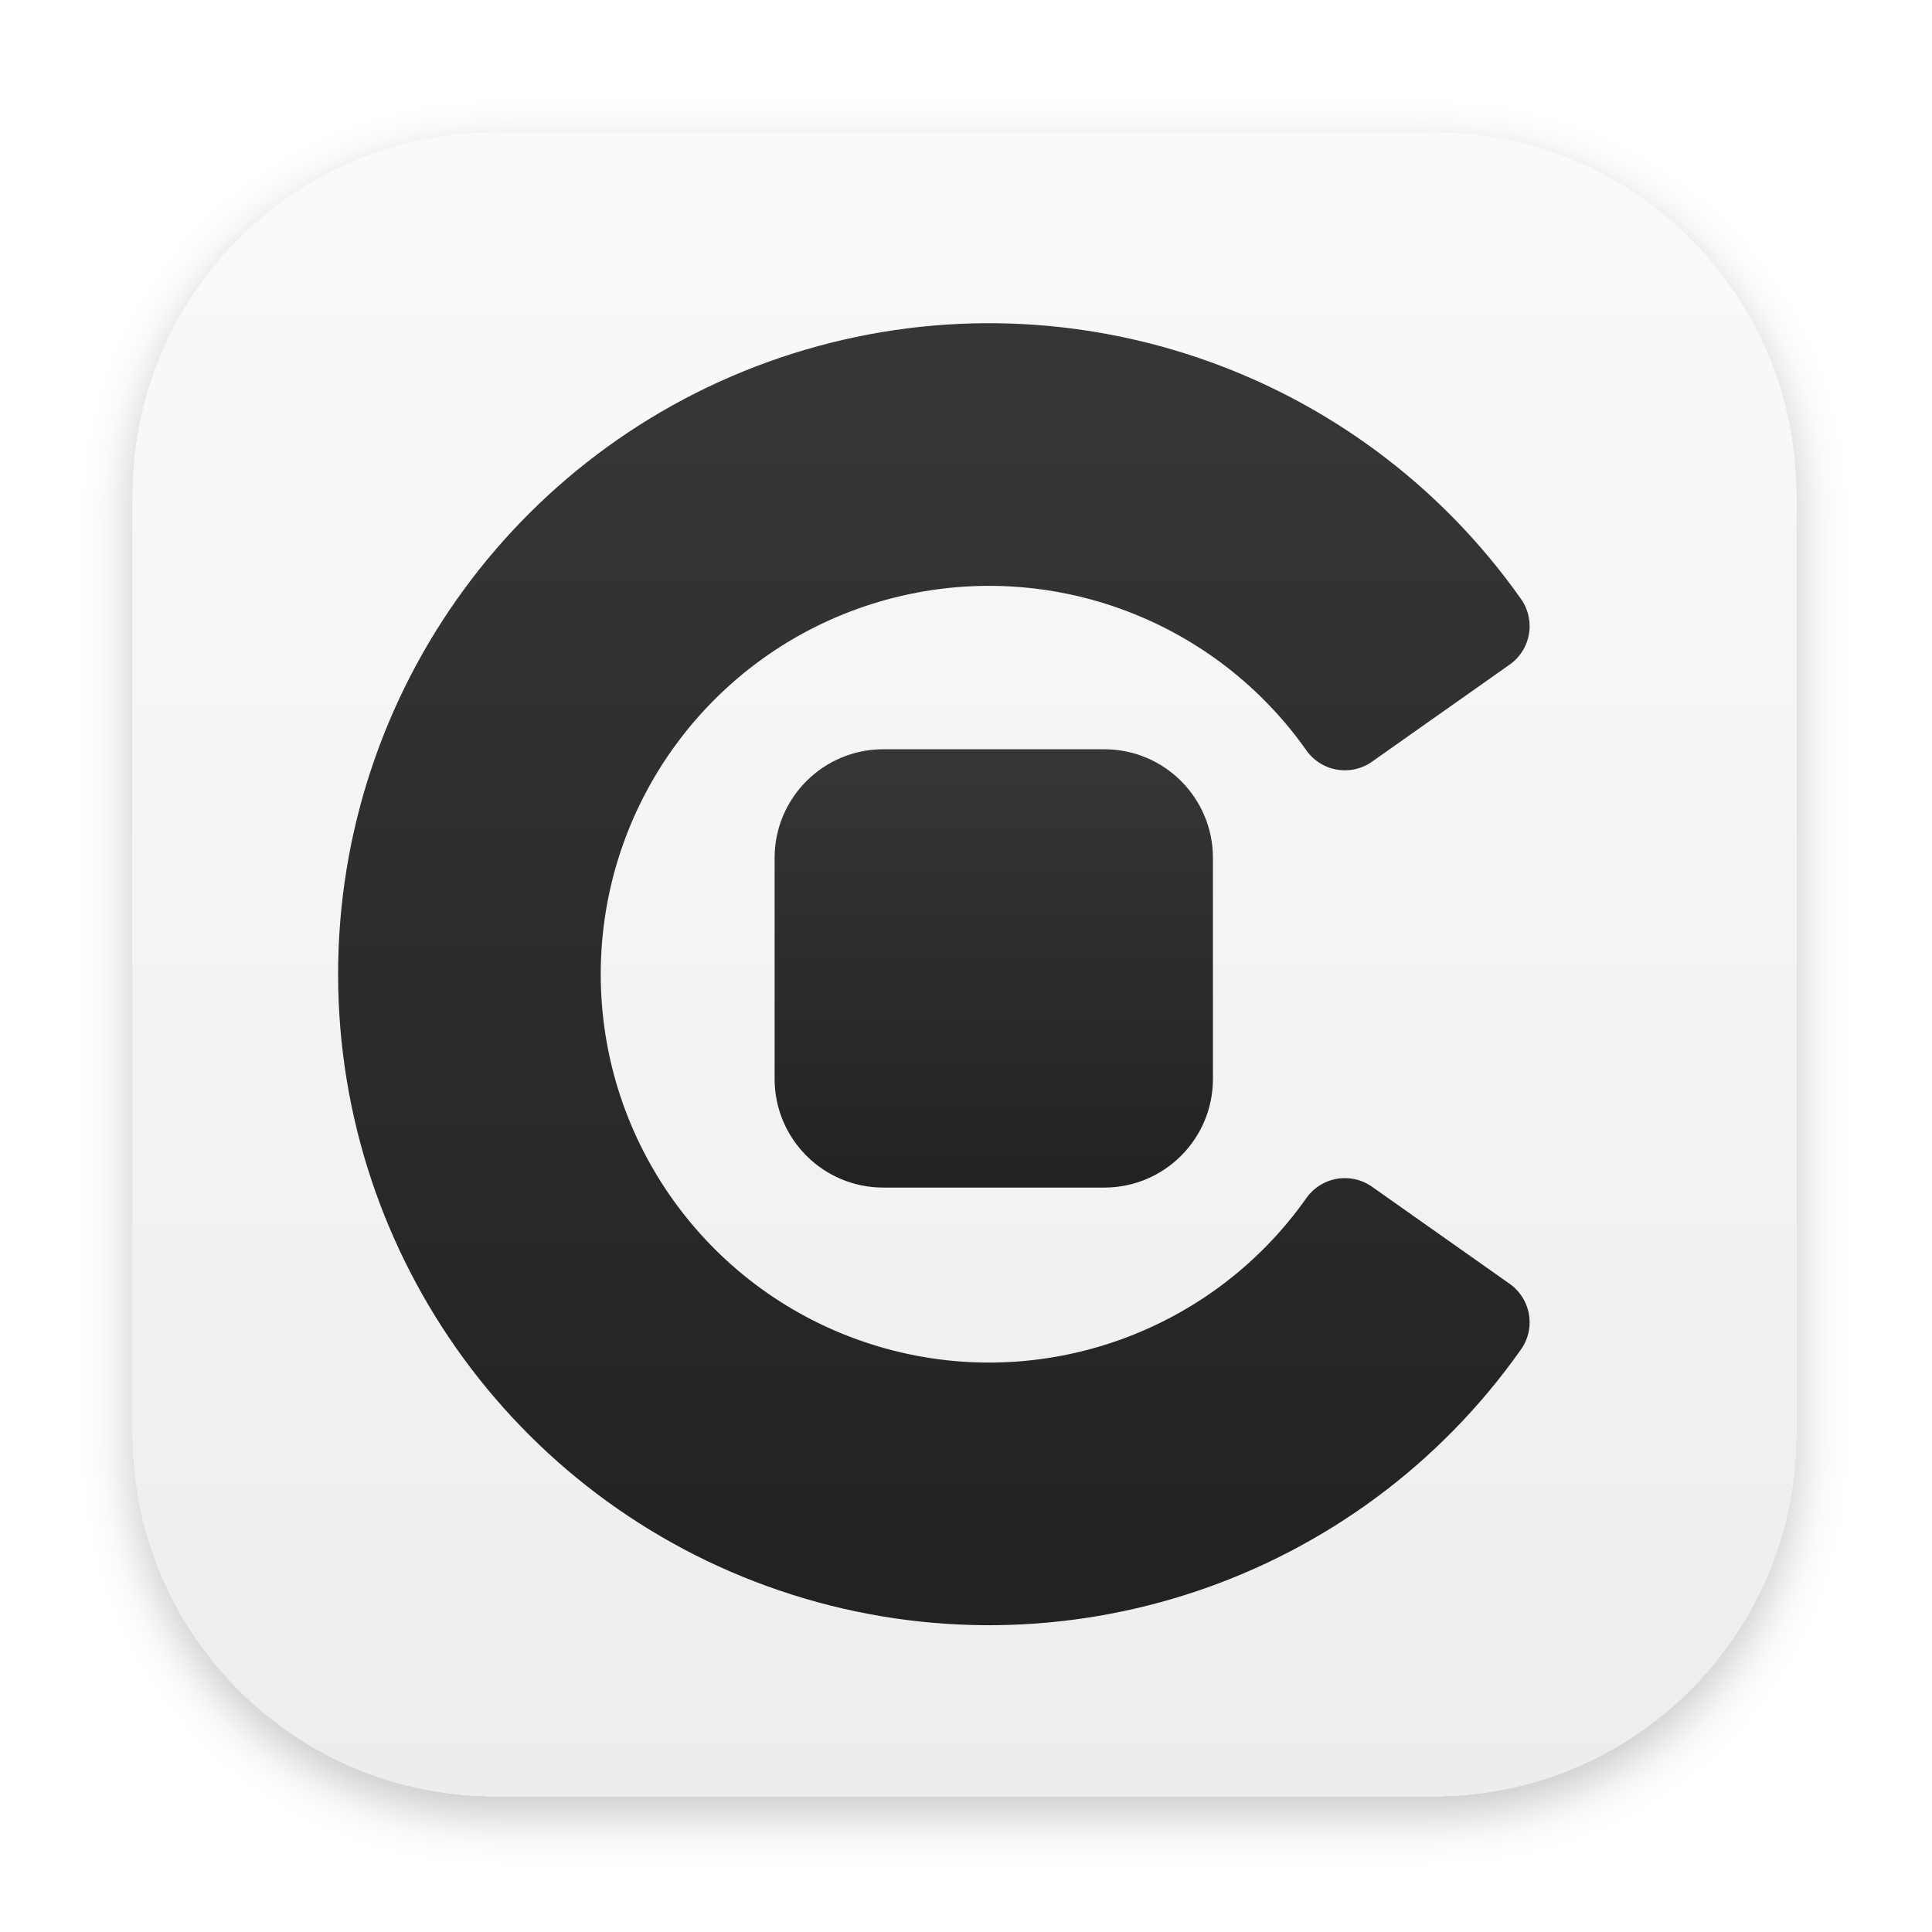
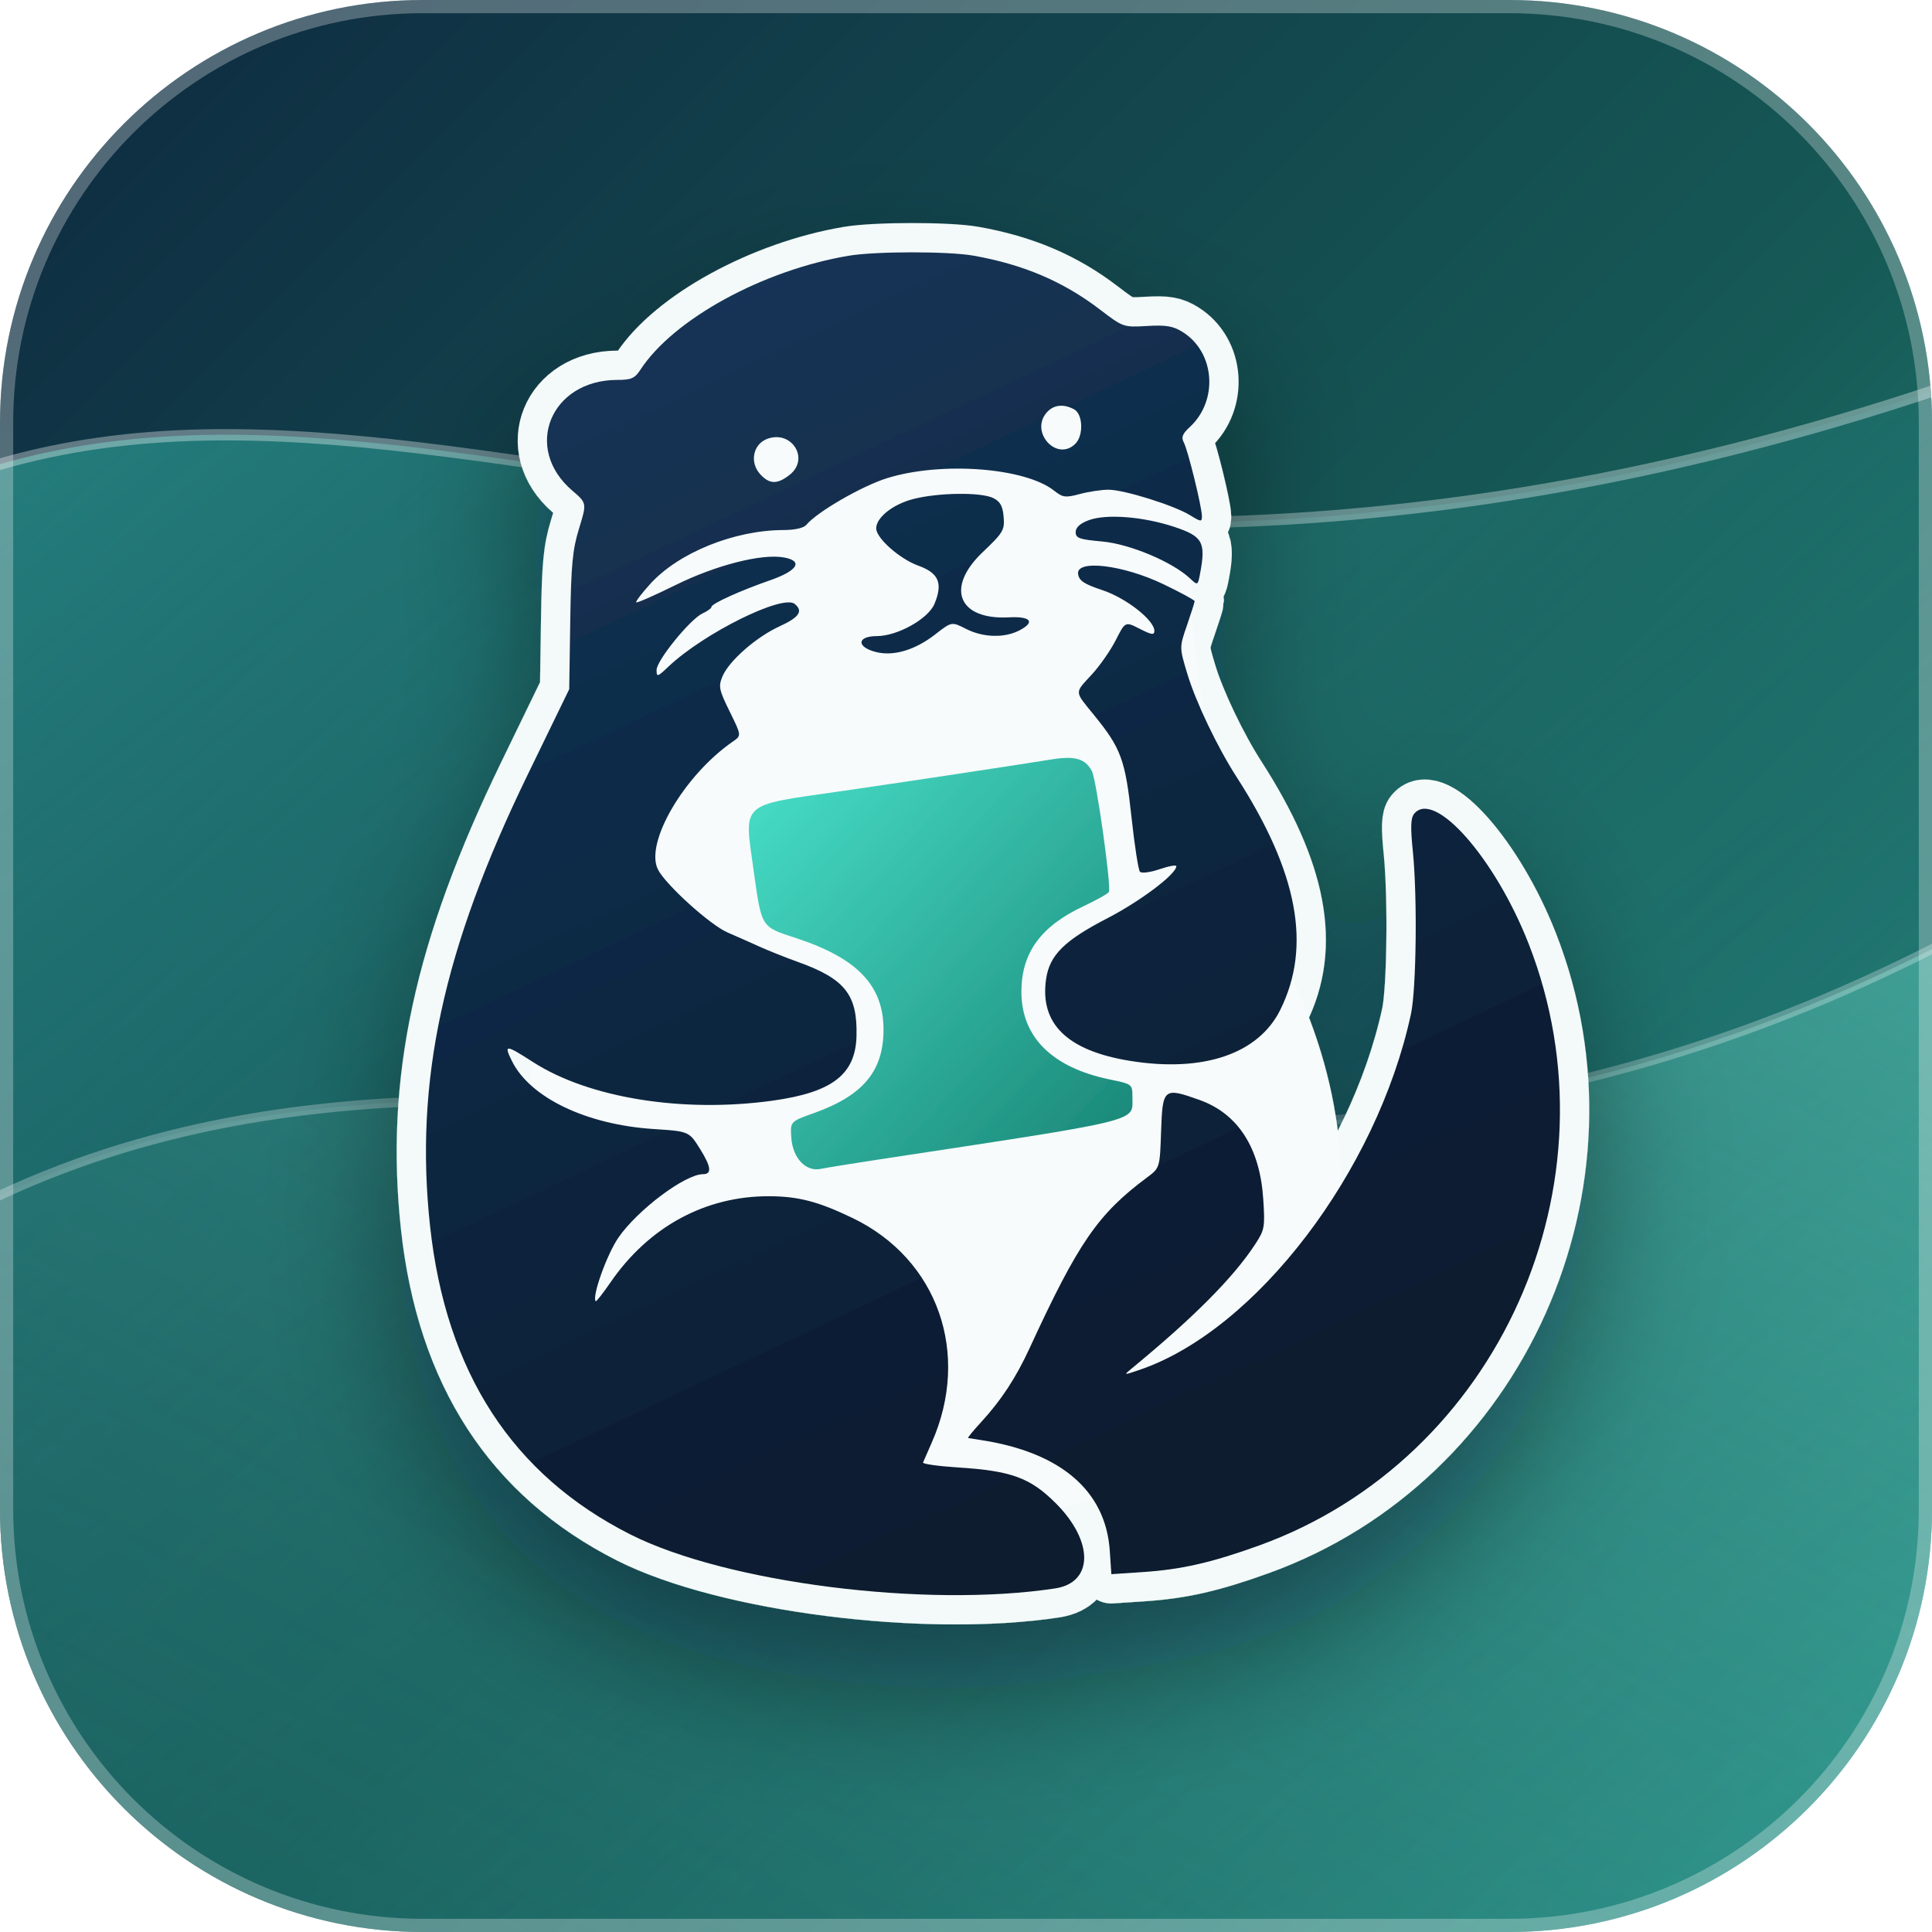
- <svg xmlns="http://www.w3.org/2000/svg" viewBox="0 0 64 64" width="64" height="64" role="img" aria-label="CodexHost">
+ <svg xmlns="http://www.w3.org/2000/svg" viewBox="0 0 1024 1024">
  <defs>
-     <linearGradient id="codexhost-plate" x1="0" y1="0" x2="0" y2="1">
-       <stop offset="0" stop-color="#FAFAFA" />
-       <stop offset="1" stop-color="#EDEDED" />
+     <clipPath id="ch-sq">
+       <path d="M 224 0 H 800 C 923.7 0 1024 100.3 1024 224 V 800 C 1024 923.7 923.7 1024 800 1024 H 224 C 100.3 1024 0 923.7 0 800 V 224 C 0 100.3 100.3 0 224 0 Z" />
+     </clipPath>
+     <linearGradient id="ch-bg" x1="0" y1="0" x2="1" y2="1">
+       <stop offset="0%" stop-color="#0e2940" />
+       <stop offset="55%" stop-color="#165a56" />
+       <stop offset="100%" stop-color="#2ea596" />
    </linearGradient>
-     <linearGradient id="codexhost-ink" x1="0" y1="0" x2="0" y2="1">
-       <stop offset="0" stop-color="#363638" />
-       <stop offset="1" stop-color="#222224" />
+     <linearGradient id="ch-r1" x1="0" y1="0" x2="1" y2="1">
+       <stop offset="0%" stop-color="#3cd2bc" stop-opacity="0.52" />
+       <stop offset="100%" stop-color="#0e2940" stop-opacity="0.1" />
    </linearGradient>
-     <filter id="codexhost-shadow" x="-10%" y="-10%" width="120%" height="120%">
-       <feDropShadow dx="0" dy="0.6" stdDeviation="0.8" flood-color="#000" flood-opacity="0.22" />
+     <linearGradient id="ch-r2" x1="1" y1="0" x2="0" y2="1">
+       <stop offset="0%" stop-color="#7ef2df" stop-opacity="0.38" />
+       <stop offset="100%" stop-color="#165a56" stop-opacity="0.05" />
+     </linearGradient>
+     <linearGradient id="ch-navy" x1="0" y1="0" x2="0.4" y2="1">
+       <stop offset="0%" stop-color="#15375b" />
+       <stop offset="100%" stop-color="#091a2e" />
+     </linearGradient>
+     <linearGradient id="ch-core" x1="0" y1="0" x2="1" y2="1">
+       <stop offset="0%" stop-color="#48e0c9" />
+       <stop offset="100%" stop-color="#198475" />
+     </linearGradient>
+     <filter id="ch-sh" x="-20%" y="-20%" width="140%" height="140%">
+       <feDropShadow dx="0" dy="18" stdDeviation="18" flood-color="#04101a" flood-opacity="0.42" />
    </filter>
  </defs>
-   <rect x="4.4" y="4.4" width="55.1" height="55.1" rx="12" fill="url(#codexhost-plate)" filter="url(#codexhost-shadow)" />
-   <g transform="translate(32.8 32.2) scale(1.2) translate(-32.8 -32.2)" fill="url(#codexhost-ink)">
-     <path d="M 46.392 22.651 A 16.67 16.67 0 1 0 46.392 41.869 L 42.592 39.189 A 12.02 12.02 0 1 1 42.592 25.331 Z" stroke="url(#codexhost-ink)" stroke-width="2.6" stroke-linejoin="round" />
-     <rect x="26.85" y="26.05" width="12.1" height="12.1" rx="3" />
+   <g clip-path="url(#ch-sq)">
+     <rect width="1024" height="1024" fill="url(#ch-bg)" />
+     <path d="M -80 280 C 200 120, 480 420, 1100 180 L 1100 1100 L -80 1100 Z" fill="url(#ch-r1)" />
+     <path d="M -80 680 C 260 440, 620 760, 1100 460 L 1100 1100 L -80 1100 Z" fill="url(#ch-r2)" />
+     <path d="M -80 280 C 200 120, 480 420, 1100 180" fill="none" stroke="rgba(255,255,255,0.34)" stroke-width="6" />
+     <path d="M -80 680 C 260 440, 620 760, 1100 460" fill="none" stroke="rgba(255,255,255,0.28)" stroke-width="5" />
+     <path d="M 224 0 H 800 C 923.7 0 1024 100.3 1024 224 V 800 C 1024 923.7 923.7 1024 800 1024 H 224 C 100.3 1024 0 923.7 0 800 V 224 C 0 100.3 100.3 0 224 0 Z" fill="none" stroke="rgba(255,255,255,0.28)" stroke-width="14" />
+     <g transform="translate(154 116) scale(1.94)" filter="url(#ch-sh)">
+       <path d="M 152.500 10.075 C 129.025 14.023, 104.595 27.399, 95.563 41.250 C 94.051 43.569, 93.073 44, 89.320 44 C 71.027 44, 63.404 62.631, 76.952 74.227 C 80.957 77.655, 80.957 77.655, 78.826 84.578 C 77.038 90.382, 76.648 94.489, 76.413 110 L 76.132 128.500 64.714 152 C 41.628 199.516, 33.823 235.669, 38.117 275.211 C 42.456 315.166, 60.630 343.145, 92.810 359.411 C 118.968 372.632, 173.494 379.565, 208.895 374.170 C 219.397 372.569, 219.476 361.316, 209.058 350.898 C 202.120 343.960, 196.931 342.052, 182.500 341.135 C 177 340.786, 172.634 340.172, 172.797 339.771 C 172.960 339.370, 174.022 336.943, 175.157 334.379 C 185.925 310.036, 176.859 284.223, 153.603 273.007 C 144.240 268.491, 138.780 267.059, 130.799 267.024 C 113.376 266.950, 97.903 275.331, 87.455 290.501 C 85.372 293.526, 83.536 295.869, 83.375 295.709 C 82.253 294.586, 86.406 282.928, 89.560 278.348 C 94.785 270.762, 107.797 261, 112.683 261 C 115.145 261, 114.931 259.022, 111.951 254.228 C 108.884 249.294, 108.884 249.294, 99.192 248.664 C 80.845 247.473, 65.485 240.122, 60.519 230.157 C 58.194 225.493, 58.692 225.513, 66.274 230.390 C 81.511 240.192, 107.139 244.317, 131.678 240.916 C 148.025 238.650, 154.372 233.751, 154.623 223.203 C 154.891 211.913, 151.463 207.610, 138.500 202.970 C 135.200 201.788, 130.475 199.902, 128 198.778 C 125.525 197.654, 121.649 195.937, 119.388 194.962 C 114.653 192.921, 102.571 182.005, 100.401 177.808 C 96.661 170.577, 107.506 152.012, 120.854 142.792 C 123.207 141.167, 123.207 141.167, 119.975 134.601 C 117.063 128.685, 116.866 127.739, 117.982 125.043 C 119.734 120.815, 127.191 114.260, 133.575 111.337 C 138.979 108.863, 140.126 107.179, 137.750 105.208 C 134.476 102.492, 112.886 113.199, 103.250 122.317 C 100.217 125.187, 100 125.249, 100 123.248 C 100 120.647, 109.225 109.310, 112.587 107.778 C 113.914 107.174, 115 106.378, 115 106.010 C 115 105.141, 122.782 101.608, 130.987 98.752 C 138.540 96.123, 140.156 93.485, 134.812 92.509 C 128.753 91.403, 116.219 94.594, 105.165 100.056 C 99.481 102.865, 94.655 104.988, 94.441 104.775 C 94.227 104.561, 95.953 102.290, 98.276 99.730 C 106.009 91.205, 121.186 85.063, 134.628 85.017 C 137.812 85.007, 140.200 84.463, 140.930 83.584 C 143.855 80.060, 156.139 72.964, 163 70.835 C 177.789 66.246, 200.577 67.946, 208.571 74.235 C 210.996 76.142, 211.681 76.233, 215.642 75.173 C 218.055 74.528, 221.574 74, 223.463 74 C 227.711 74, 241.366 78.270, 245.750 80.970 C 248.732 82.806, 248.999 82.828, 248.993 81.235 C 248.983 78.712, 245.165 63.178, 244.038 61.070 C 243.293 59.680, 243.660 58.739, 245.668 56.888 C 253.535 49.635, 252.566 36.463, 243.759 30.937 C 241.124 29.283, 239.256 28.963, 234 29.268 C 227.544 29.642, 227.457 29.611, 221.138 24.783 C 211.089 17.102, 200.215 12.468, 186.566 10.051 C 179.695 8.834, 159.795 8.848, 152.500 10.075 M 206.655 52.829 C 201.815 58.177, 209.347 66.510, 214.429 61.429 C 216.701 59.156, 216.476 53.325, 214.066 52.035 C 211.182 50.492, 208.511 50.778, 206.655 52.829 M 130.228 60.107 C 126.349 61.549, 125.352 66.523, 128.296 69.750 C 130.847 72.547, 132.976 72.593, 136.365 69.927 C 141.897 65.576, 136.924 57.618, 130.228 60.107 M 170 76.577 C 164.501 78.022, 160 81.620, 160 84.570 C 160 87.230, 166.425 92.916, 171.500 94.747 C 177.094 96.765, 178.267 99.526, 175.929 105.172 C 174.227 109.281, 165.836 113.978, 160.177 113.991 C 154.668 114.003, 154.553 117.015, 160.011 118.361 C 164.807 119.544, 170.663 117.786, 176.137 113.521 C 180.625 110.024, 180.625 110.024, 184.524 112.012 C 189.204 114.398, 195 114.569, 199.113 112.441 C 203.543 110.151, 202.268 108.550, 196.268 108.869 C 182.432 109.603, 178.867 100.798, 189.070 91.090 C 194.710 85.723, 195.117 85.039, 194.820 81.430 C 194.576 78.466, 193.908 77.248, 192 76.288 C 188.683 74.618, 176.862 74.774, 170 76.577 M 218 82.354 C 215.683 83.231, 214.500 84.324, 214.500 85.589 C 214.500 87.235, 215.505 87.590, 221.736 88.146 C 229.250 88.818, 240.850 93.682, 245.684 98.188 C 247.867 100.224, 247.867 100.224, 248.511 96.795 C 250.095 88.347, 249.198 86.732, 241.500 84.173 C 232.924 81.321, 222.801 80.538, 218 82.354 M 215.162 97.033 C 215.433 98.882, 216.757 99.759, 221.835 101.450 C 228.312 103.607, 236 109.646, 236 112.577 C 236 113.767, 235.257 113.661, 232.022 112.011 C 228.043 109.981, 228.043 109.981, 225.459 115.081 C 224.038 117.886, 221.103 122.103, 218.937 124.452 C 214.116 129.682, 214.077 128.895, 219.499 135.551 C 226.900 144.638, 228.056 147.784, 229.748 163.433 C 230.585 171.170, 231.623 177.892, 232.056 178.371 C 232.495 178.858, 234.860 178.554, 237.421 177.682 C 239.939 176.824, 242 176.450, 242 176.852 C 242 179.011, 232.214 186.397, 223.141 191.087 C 211.431 197.140, 207.405 201.119, 206.433 207.595 C 204.593 219.868, 212.158 227.267, 229.386 230.046 C 249.355 233.267, 264.421 228.151, 270.391 216.120 C 279.018 198.735, 275.222 178.470, 258.474 152.500 C 253.212 144.341, 247.317 131.998, 244.995 124.280 C 242.824 117.060, 242.824 117.060, 244.912 111.026 C 246.060 107.707, 247 104.748, 247 104.450 C 247 104.152, 243.147 102.059, 238.439 99.800 C 227.428 94.517, 214.571 92.988, 215.162 97.033 M 306.986 162.517 C 306.031 163.668, 305.941 166.135, 306.614 172.767 C 307.869 185.132, 307.574 210.440, 306.096 217.276 C 296.787 260.333, 263.769 303.618, 231.967 314.458 C 227.500 315.981, 227.500 315.981, 230 313.923 C 246.782 300.107, 257.533 289.291, 263.481 280.239 C 266.128 276.210, 266.251 275.528, 265.741 267.739 C 264.829 253.795, 258.847 244.491, 248.382 240.740 C 238.577 237.225, 238.238 237.495, 237.844 249.143 C 237.500 259.286, 237.500 259.286, 234 261.893 C 220.563 271.901, 215.211 279.679, 201.928 308.500 C 198.179 316.635, 194.149 322.783, 188.657 328.750 C 186.506 331.087, 184.915 333.037, 185.123 333.082 C 185.330 333.127, 186.850 333.369, 188.500 333.620 C 210.412 336.946, 222.715 347.490, 223.820 363.890 L 224.251 370.280 232.875 369.703 C 243.458 368.995, 251.665 367.118, 264.586 362.452 C 330.014 338.826, 363.830 263.317, 338.235 198 C 329.100 174.688, 312.515 155.855, 306.986 162.517" fill="none" stroke="#f4faf9" stroke-width="16" stroke-linejoin="round" />
+       <path fill="#f7fbfb" d="M 136 52 C 110 56, 92 78, 92 108 C 92 130, 86 156, 74 188 C 60 226, 62 280, 92 318 C 122 356, 184 364, 232 346 C 282 328, 304 268, 272 204 C 254 166, 246 126, 246 96 C 246 60, 216 42, 180 42 C 162 42, 148 46, 136 52 Z" />
+       <path fill="url(#ch-navy)" fill-rule="evenodd" d="M 152.500 10.075 C 129.025 14.023, 104.595 27.399, 95.563 41.250 C 94.051 43.569, 93.073 44, 89.320 44 C 71.027 44, 63.404 62.631, 76.952 74.227 C 80.957 77.655, 80.957 77.655, 78.826 84.578 C 77.038 90.382, 76.648 94.489, 76.413 110 L 76.132 128.500 64.714 152 C 41.628 199.516, 33.823 235.669, 38.117 275.211 C 42.456 315.166, 60.630 343.145, 92.810 359.411 C 118.968 372.632, 173.494 379.565, 208.895 374.170 C 219.397 372.569, 219.476 361.316, 209.058 350.898 C 202.120 343.960, 196.931 342.052, 182.500 341.135 C 177 340.786, 172.634 340.172, 172.797 339.771 C 172.960 339.370, 174.022 336.943, 175.157 334.379 C 185.925 310.036, 176.859 284.223, 153.603 273.007 C 144.240 268.491, 138.780 267.059, 130.799 267.024 C 113.376 266.950, 97.903 275.331, 87.455 290.501 C 85.372 293.526, 83.536 295.869, 83.375 295.709 C 82.253 294.586, 86.406 282.928, 89.560 278.348 C 94.785 270.762, 107.797 261, 112.683 261 C 115.145 261, 114.931 259.022, 111.951 254.228 C 108.884 249.294, 108.884 249.294, 99.192 248.664 C 80.845 247.473, 65.485 240.122, 60.519 230.157 C 58.194 225.493, 58.692 225.513, 66.274 230.390 C 81.511 240.192, 107.139 244.317, 131.678 240.916 C 148.025 238.650, 154.372 233.751, 154.623 223.203 C 154.891 211.913, 151.463 207.610, 138.500 202.970 C 135.200 201.788, 130.475 199.902, 128 198.778 C 125.525 197.654, 121.649 195.937, 119.388 194.962 C 114.653 192.921, 102.571 182.005, 100.401 177.808 C 96.661 170.577, 107.506 152.012, 120.854 142.792 C 123.207 141.167, 123.207 141.167, 119.975 134.601 C 117.063 128.685, 116.866 127.739, 117.982 125.043 C 119.734 120.815, 127.191 114.260, 133.575 111.337 C 138.979 108.863, 140.126 107.179, 137.750 105.208 C 134.476 102.492, 112.886 113.199, 103.250 122.317 C 100.217 125.187, 100 125.249, 100 123.248 C 100 120.647, 109.225 109.310, 112.587 107.778 C 113.914 107.174, 115 106.378, 115 106.010 C 115 105.141, 122.782 101.608, 130.987 98.752 C 138.540 96.123, 140.156 93.485, 134.812 92.509 C 128.753 91.403, 116.219 94.594, 105.165 100.056 C 99.481 102.865, 94.655 104.988, 94.441 104.775 C 94.227 104.561, 95.953 102.290, 98.276 99.730 C 106.009 91.205, 121.186 85.063, 134.628 85.017 C 137.812 85.007, 140.200 84.463, 140.930 83.584 C 143.855 80.060, 156.139 72.964, 163 70.835 C 177.789 66.246, 200.577 67.946, 208.571 74.235 C 210.996 76.142, 211.681 76.233, 215.642 75.173 C 218.055 74.528, 221.574 74, 223.463 74 C 227.711 74, 241.366 78.270, 245.750 80.970 C 248.732 82.806, 248.999 82.828, 248.993 81.235 C 248.983 78.712, 245.165 63.178, 244.038 61.070 C 243.293 59.680, 243.660 58.739, 245.668 56.888 C 253.535 49.635, 252.566 36.463, 243.759 30.937 C 241.124 29.283, 239.256 28.963, 234 29.268 C 227.544 29.642, 227.457 29.611, 221.138 24.783 C 211.089 17.102, 200.215 12.468, 186.566 10.051 C 179.695 8.834, 159.795 8.848, 152.500 10.075 M 206.655 52.829 C 201.815 58.177, 209.347 66.510, 214.429 61.429 C 216.701 59.156, 216.476 53.325, 214.066 52.035 C 211.182 50.492, 208.511 50.778, 206.655 52.829 M 130.228 60.107 C 126.349 61.549, 125.352 66.523, 128.296 69.750 C 130.847 72.547, 132.976 72.593, 136.365 69.927 C 141.897 65.576, 136.924 57.618, 130.228 60.107 M 170 76.577 C 164.501 78.022, 160 81.620, 160 84.570 C 160 87.230, 166.425 92.916, 171.500 94.747 C 177.094 96.765, 178.267 99.526, 175.929 105.172 C 174.227 109.281, 165.836 113.978, 160.177 113.991 C 154.668 114.003, 154.553 117.015, 160.011 118.361 C 164.807 119.544, 170.663 117.786, 176.137 113.521 C 180.625 110.024, 180.625 110.024, 184.524 112.012 C 189.204 114.398, 195 114.569, 199.113 112.441 C 203.543 110.151, 202.268 108.550, 196.268 108.869 C 182.432 109.603, 178.867 100.798, 189.070 91.090 C 194.710 85.723, 195.117 85.039, 194.820 81.430 C 194.576 78.466, 193.908 77.248, 192 76.288 C 188.683 74.618, 176.862 74.774, 170 76.577 M 218 82.354 C 215.683 83.231, 214.500 84.324, 214.500 85.589 C 214.500 87.235, 215.505 87.590, 221.736 88.146 C 229.250 88.818, 240.850 93.682, 245.684 98.188 C 247.867 100.224, 247.867 100.224, 248.511 96.795 C 250.095 88.347, 249.198 86.732, 241.500 84.173 C 232.924 81.321, 222.801 80.538, 218 82.354 M 215.162 97.033 C 215.433 98.882, 216.757 99.759, 221.835 101.450 C 228.312 103.607, 236 109.646, 236 112.577 C 236 113.767, 235.257 113.661, 232.022 112.011 C 228.043 109.981, 228.043 109.981, 225.459 115.081 C 224.038 117.886, 221.103 122.103, 218.937 124.452 C 214.116 129.682, 214.077 128.895, 219.499 135.551 C 226.900 144.638, 228.056 147.784, 229.748 163.433 C 230.585 171.170, 231.623 177.892, 232.056 178.371 C 232.495 178.858, 234.860 178.554, 237.421 177.682 C 239.939 176.824, 242 176.450, 242 176.852 C 242 179.011, 232.214 186.397, 223.141 191.087 C 211.431 197.140, 207.405 201.119, 206.433 207.595 C 204.593 219.868, 212.158 227.267, 229.386 230.046 C 249.355 233.267, 264.421 228.151, 270.391 216.120 C 279.018 198.735, 275.222 178.470, 258.474 152.500 C 253.212 144.341, 247.317 131.998, 244.995 124.280 C 242.824 117.060, 242.824 117.060, 244.912 111.026 C 246.060 107.707, 247 104.748, 247 104.450 C 247 104.152, 243.147 102.059, 238.439 99.800 C 227.428 94.517, 214.571 92.988, 215.162 97.033 M 306.986 162.517 C 306.031 163.668, 305.941 166.135, 306.614 172.767 C 307.869 185.132, 307.574 210.440, 306.096 217.276 C 296.787 260.333, 263.769 303.618, 231.967 314.458 C 227.500 315.981, 227.500 315.981, 230 313.923 C 246.782 300.107, 257.533 289.291, 263.481 280.239 C 266.128 276.210, 266.251 275.528, 265.741 267.739 C 264.829 253.795, 258.847 244.491, 248.382 240.740 C 238.577 237.225, 238.238 237.495, 237.844 249.143 C 237.500 259.286, 237.500 259.286, 234 261.893 C 220.563 271.901, 215.211 279.679, 201.928 308.500 C 198.179 316.635, 194.149 322.783, 188.657 328.750 C 186.506 331.087, 184.915 333.037, 185.123 333.082 C 185.330 333.127, 186.850 333.369, 188.500 333.620 C 210.412 336.946, 222.715 347.490, 223.820 363.890 L 224.251 370.280 232.875 369.703 C 243.458 368.995, 251.665 367.118, 264.586 362.452 C 330.014 338.826, 363.830 263.317, 338.235 198 C 329.100 174.688, 312.515 155.855, 306.986 162.517" />
+       <path fill="url(#ch-core)" fill-rule="evenodd" d="M 208 147.673 C 196.334 149.545, 164.145 154.396, 149.500 156.489 C 122.830 160.300, 123.891 159.337, 126.429 177.418 C 128.742 193.901, 128.373 193.300, 138.181 196.524 C 154.885 202.015, 162 209.476, 162 221.500 C 162 232.829, 156.432 239.510, 143 244.299 C 136.500 246.617, 136.500 246.617, 136.809 251.058 C 137.196 256.617, 140.797 260.411, 144.868 259.551 C 146.316 259.245, 153.125 258.139, 160 257.094 C 233.547 245.912, 230 246.775, 230 240.045 C 230 236.400, 230 236.400, 223.804 235.120 C 207.987 231.853, 199.599 223.464, 199.670 210.983 C 199.730 200.457, 205.028 193.222, 216.660 187.778 C 220.146 186.147, 223.251 184.402, 223.562 183.900 C 224.309 182.692, 220.166 153.178, 218.923 150.856 C 217.114 147.476, 214.314 146.660, 208 147.673" />
+     </g>
  </g>
</svg>
